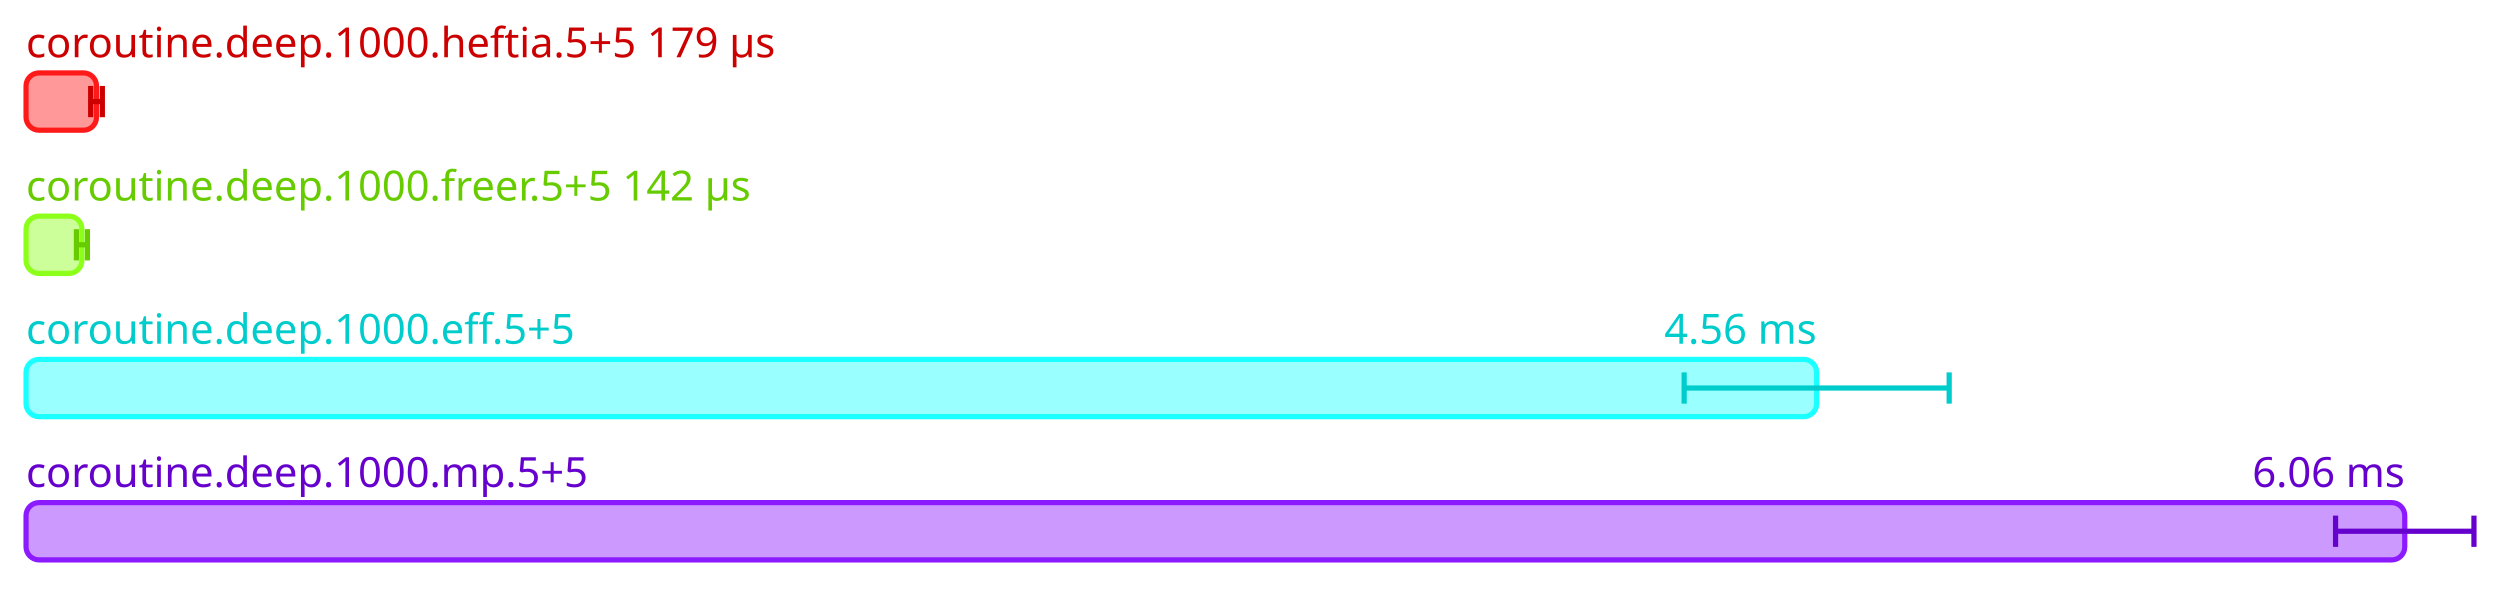
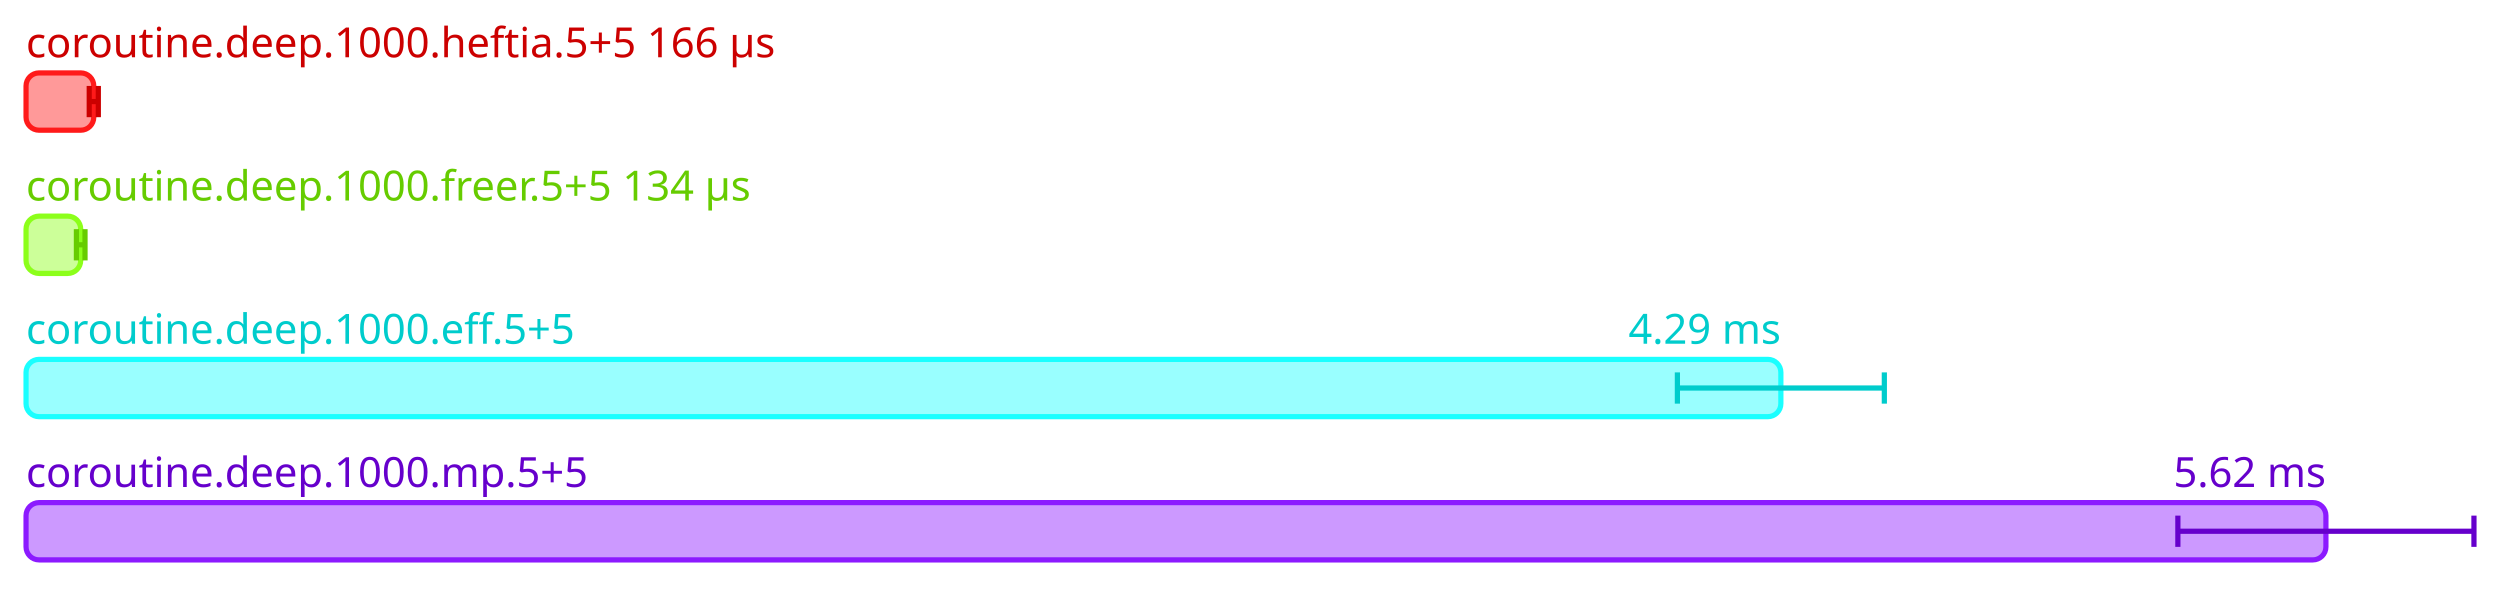
<svg xmlns="http://www.w3.org/2000/svg" height="227" width="960.0" font-size="16" font-family="sans-serif" stroke-width="2">
  <g transform="translate(10.0 0)">
-     <text fill="hsl(0, 100%, 40%)" y="22">coroutine.deep.1000.heftia.5+5 179  μs</text>
+     <text fill="hsl(0, 100%, 40%)" y="22">coroutine.deep.1000.heftia.5+5 166  μs</text>
    <g>
-       <rect y="28" rx="5" height="22" width="27.06" fill="hsl(0, 100%, 80%)" stroke="hsl(0, 100%, 55%)" />
+       <rect y="28" rx="5" height="22" width="26.011" fill="hsl(0, 100%, 80%)" stroke="hsl(0, 100%, 55%)" />
      <g stroke="hsl(0, 100%, 40%)">
-         <line x1="24.82" x2="29.299" y1="39" y2="39" />
-         <line x1="24.82" x2="24.82" y1="33" y2="45" />
-         <line x1="29.299" x2="29.299" y1="33" y2="45" />
+         <line x1="24.267" x2="27.755" y1="39" y2="39" />
+         <line x1="24.267" x2="24.267" y1="33" y2="45" />
+         <line x1="27.755" x2="27.755" y1="33" y2="45" />
      </g>
    </g>
-     <text fill="hsl(90, 100%, 40%)" y="77">coroutine.deep.1000.freer.5+5 142  μs</text>
+     <text fill="hsl(90, 100%, 40%)" y="77">coroutine.deep.1000.freer.5+5 134  μs</text>
    <g>
-       <rect y="83" rx="5" height="22" width="21.46" fill="hsl(90, 100%, 80%)" stroke="hsl(90, 100%, 55%)" />
+       <rect y="83" rx="5" height="22" width="20.992" fill="hsl(90, 100%, 80%)" stroke="hsl(90, 100%, 55%)" />
      <g stroke="hsl(90, 100%, 40%)">
-         <line x1="19.347" x2="23.573" y1="94" y2="94" />
-         <line x1="19.347" x2="19.347" y1="88" y2="100" />
-         <line x1="23.573" x2="23.573" y1="88" y2="100" />
+         <line x1="19.34" x2="22.643" y1="94" y2="94" />
+         <line x1="19.34" x2="19.34" y1="88" y2="100" />
+         <line x1="22.643" x2="22.643" y1="88" y2="100" />
      </g>
    </g>
    <g fill="hsl(180, 100%, 40%)">
      <text y="132">coroutine.deep.1000.eff.5+5</text>
-       <text y="132" x="687.598" text-anchor="end">4.56 ms</text>
+       <text y="132" x="673.851" text-anchor="end">4.29 ms</text>
    </g>
    <g>
-       <rect y="138" rx="5" height="22" width="687.598" fill="hsl(180, 100%, 80%)" stroke="hsl(180, 100%, 55%)" />
+       <rect y="138" rx="5" height="22" width="673.851" fill="hsl(180, 100%, 80%)" stroke="hsl(180, 100%, 55%)" />
      <g stroke="hsl(180, 100%, 40%)">
-         <line x1="636.709" x2="738.487" y1="149" y2="149" />
-         <line x1="636.709" x2="636.709" y1="143" y2="155" />
-         <line x1="738.487" x2="738.487" y1="143" y2="155" />
+         <line x1="634.118" x2="713.585" y1="149" y2="149" />
+         <line x1="634.118" x2="634.118" y1="143" y2="155" />
+         <line x1="713.585" x2="713.585" y1="143" y2="155" />
      </g>
    </g>
    <g fill="hsl(270, 100%, 40%)">
      <text y="187">coroutine.deep.1000.mp.5+5</text>
-       <text y="187" x="913.427" text-anchor="end">6.06 ms</text>
+       <text y="187" x="883.151" text-anchor="end">5.62 ms</text>
    </g>
    <g>
-       <rect y="193" rx="5" height="22" width="913.427" fill="hsl(270, 100%, 80%)" stroke="hsl(270, 100%, 55%)" />
+       <rect y="193" rx="5" height="22" width="883.151" fill="hsl(270, 100%, 80%)" stroke="hsl(270, 100%, 55%)" />
      <g stroke="hsl(270, 100%, 40%)">
-         <line x1="886.854" x2="940.0" y1="204" y2="204" />
-         <line x1="886.854" x2="886.854" y1="198" y2="210" />
+         <line x1="826.301" x2="940.0" y1="204" y2="204" />
+         <line x1="826.301" x2="826.301" y1="198" y2="210" />
        <line x1="940.0" x2="940.0" y1="198" y2="210" />
      </g>
    </g>
  </g>
</svg>
